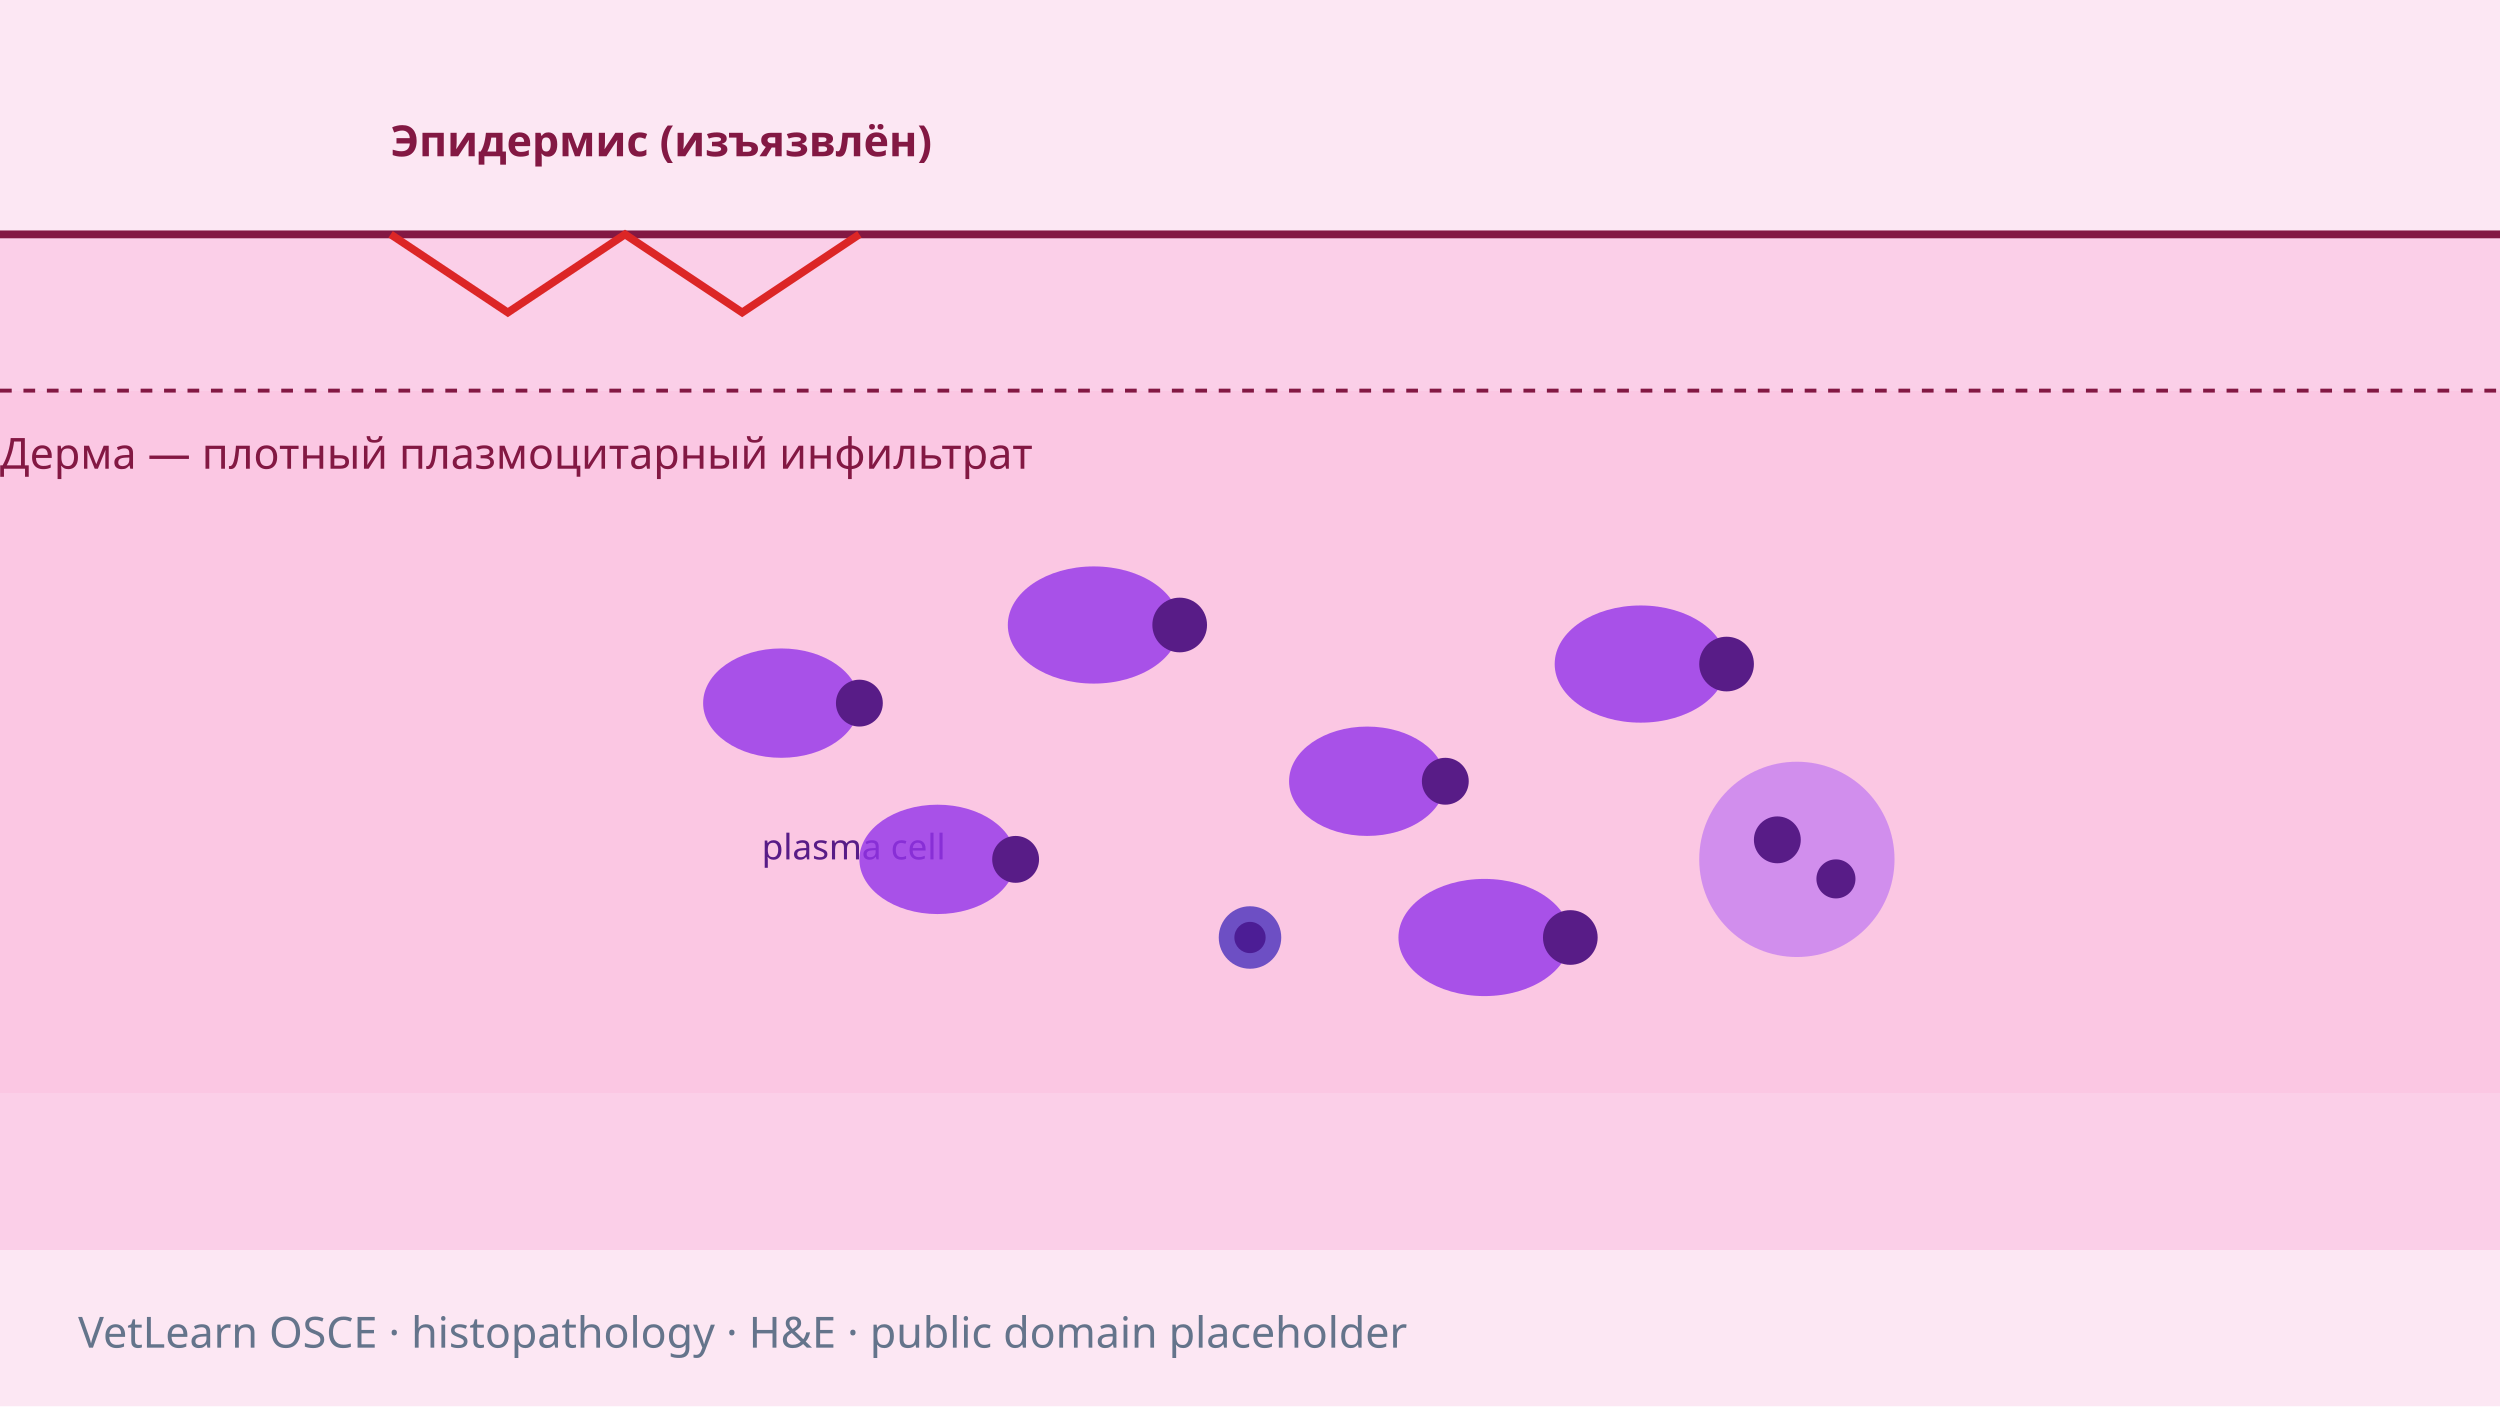
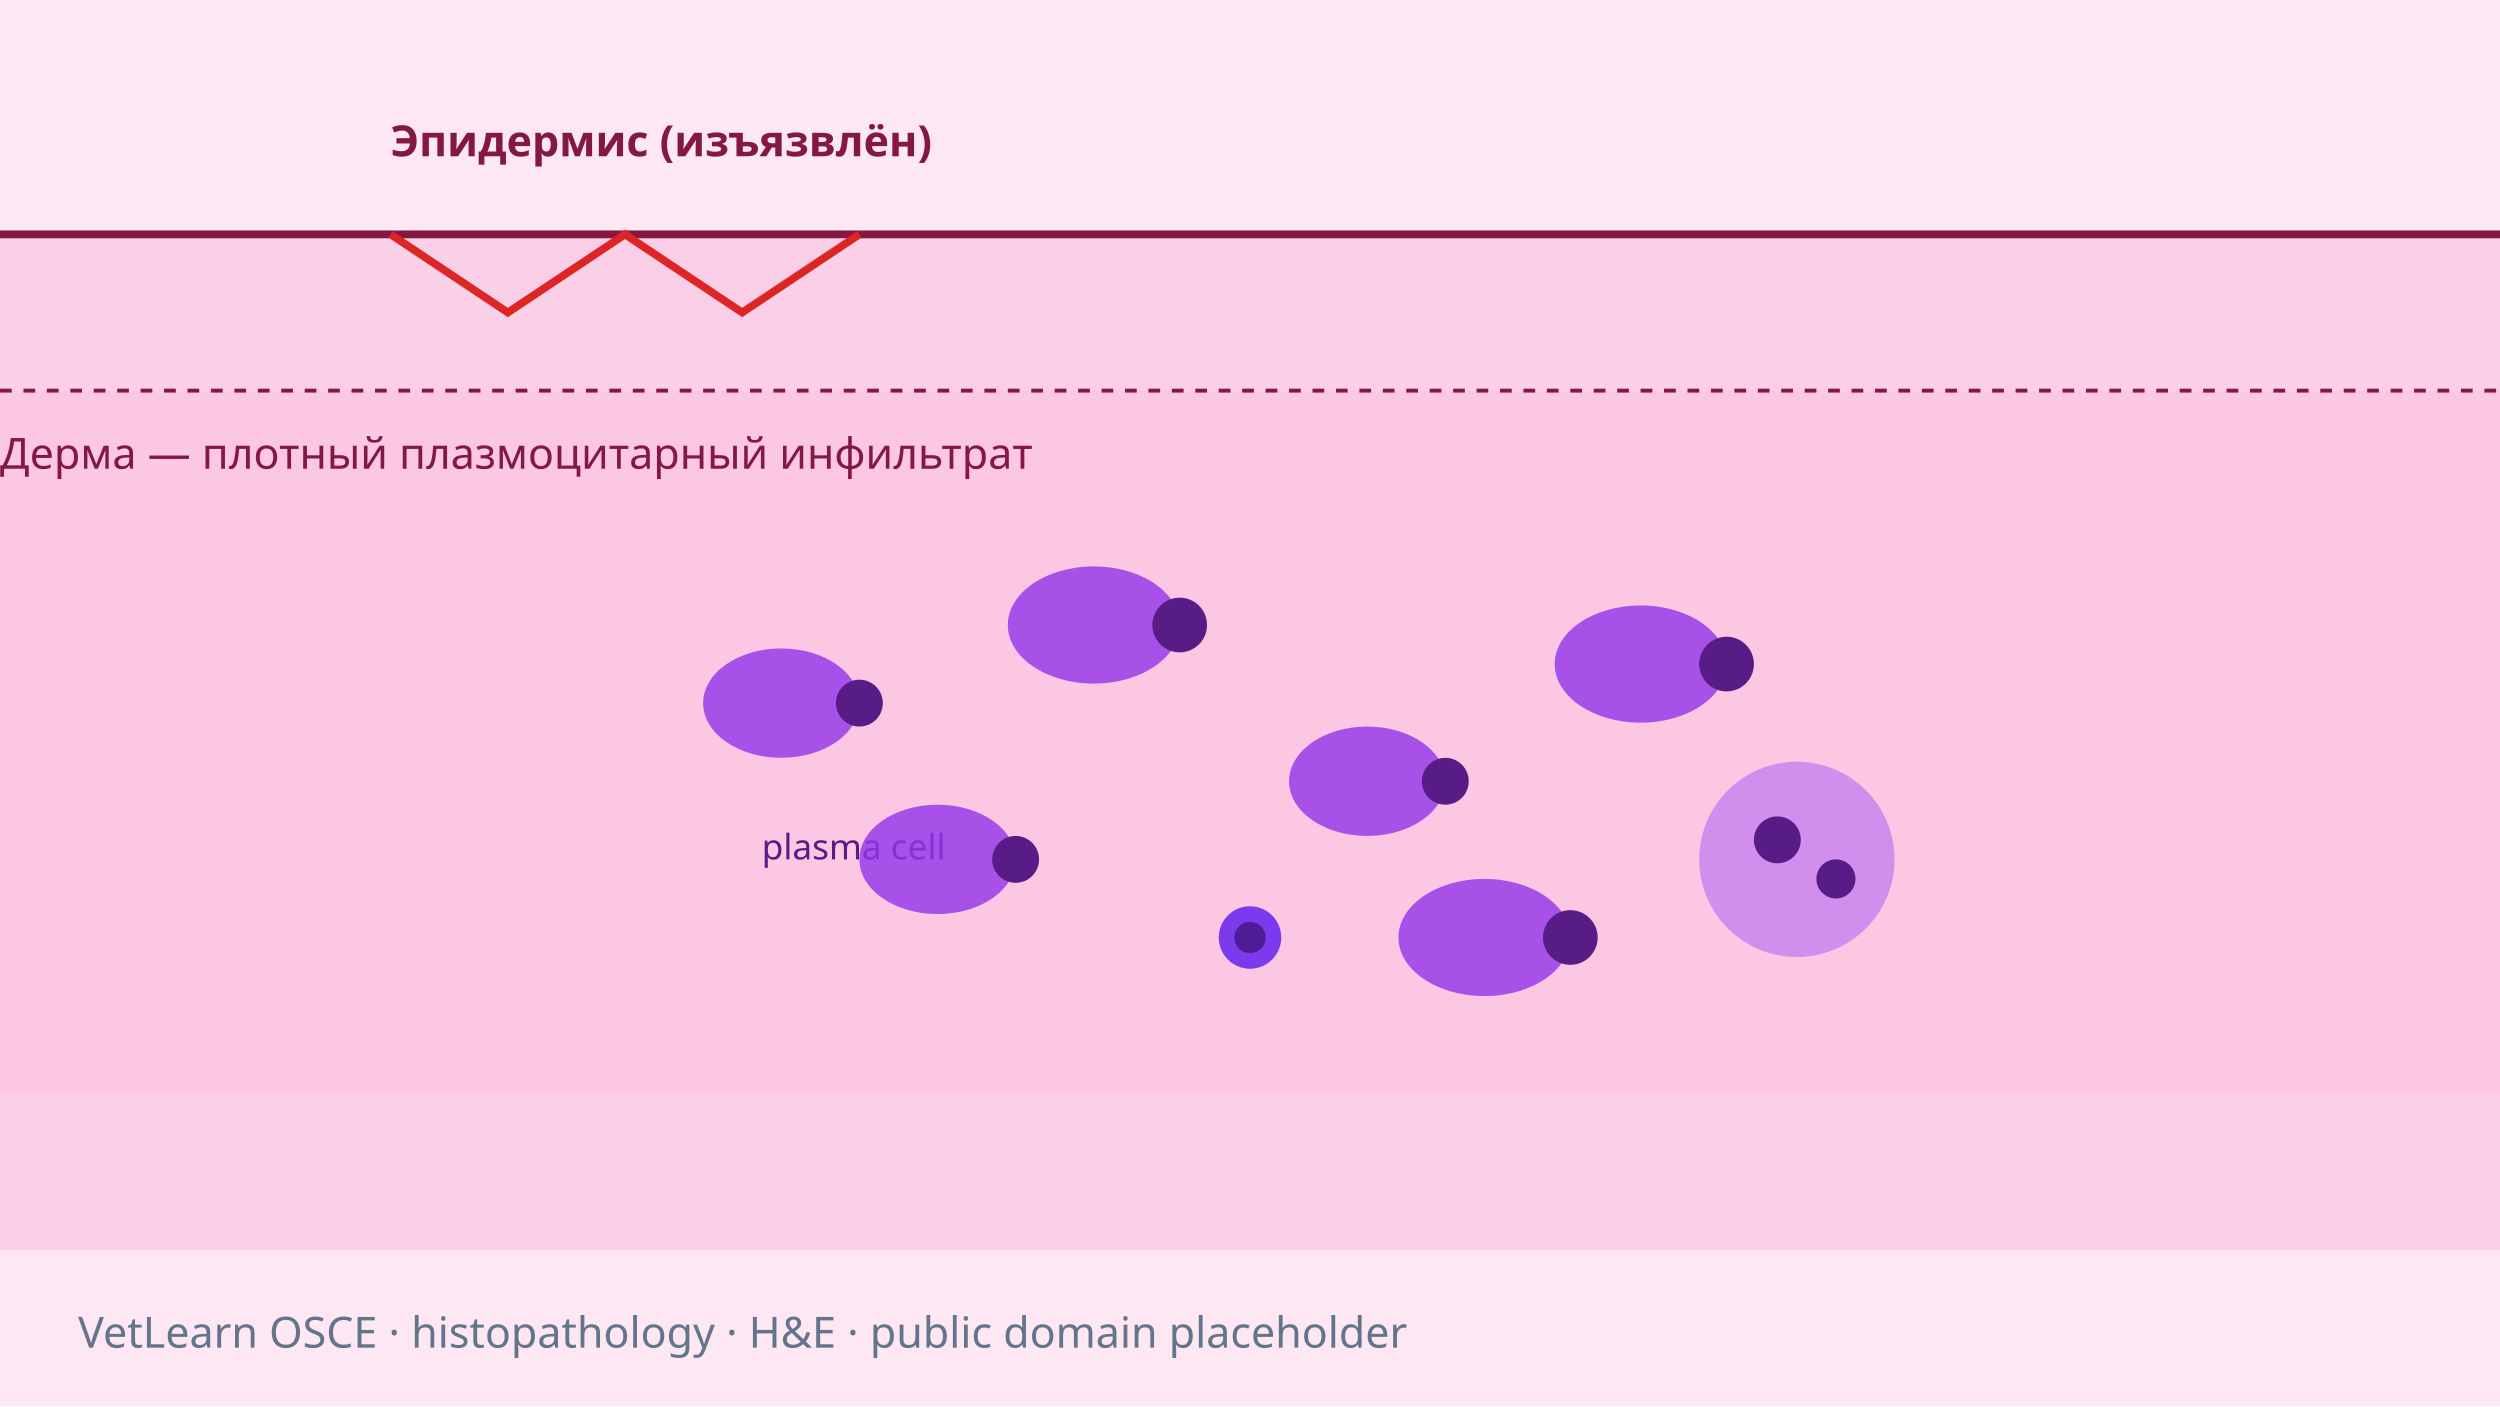
<svg xmlns="http://www.w3.org/2000/svg" viewBox="0 0 640 360" width="640" height="360">
  <rect width="640" height="360" fill="#FCE7F3" />
  <rect x="0" y="60" width="640" height="40" fill="#FBCFE8" />
  <rect x="0" y="100" width="640" height="180" fill="#F9A8D4" opacity="0.5" />
  <rect x="0" y="280" width="640" height="40" fill="#FBCFE8" />
  <line x1="0" y1="60" x2="640" y2="60" stroke="#831843" stroke-width="2" />
  <line x1="0" y1="100" x2="640" y2="100" stroke="#831843" stroke-width="1" stroke-dasharray="3 3" />
  <g>
    <ellipse cx="200" cy="180" rx="20" ry="14" fill="#9333EA" opacity="0.8" />
    <circle cx="220" cy="180" r="6" fill="#581C87" />
    <text x="195" y="220" font-family="sans-serif" font-size="9" fill="#581C87">plasma cell</text>
    <ellipse cx="280" cy="160" rx="22" ry="15" fill="#9333EA" opacity="0.8" />
    <circle cx="302" cy="160" r="7" fill="#581C87" />
    <ellipse cx="350" cy="200" rx="20" ry="14" fill="#9333EA" opacity="0.8" />
    <circle cx="370" cy="200" r="6" fill="#581C87" />
    <ellipse cx="420" cy="170" rx="22" ry="15" fill="#9333EA" opacity="0.8" />
    <circle cx="442" cy="170" r="7" fill="#581C87" />
    <ellipse cx="240" cy="220" rx="20" ry="14" fill="#9333EA" opacity="0.8" />
    <circle cx="260" cy="220" r="6" fill="#581C87" />
    <ellipse cx="380" cy="240" rx="22" ry="15" fill="#9333EA" opacity="0.8" />
    <circle cx="402" cy="240" r="7" fill="#581C87" />
-     <circle cx="320" cy="240" r="8" fill="#6D4FC4" />
+     <circle cx="320" cy="240" r="8" fill="#7C3AED" />
    <circle cx="320" cy="240" r="4" fill="#4C1D95" />
    <circle cx="460" cy="220" r="25" fill="#A855F7" opacity="0.5" />
    <circle cx="455" cy="215" r="6" fill="#581C87" />
    <circle cx="470" cy="225" r="5" fill="#581C87" />
  </g>
  <path d="M 100 60 L 130 80 L 160 60 L 190 80 L 220 60" stroke="#DC2626" stroke-width="2" fill="none" />
  <text x="100" y="40" font-family="sans-serif" font-size="11" fill="#831843" font-weight="bold">Эпидермис (изъязвлён)</text>
  <text x="0" y="120" font-family="sans-serif" font-size="11" fill="#831843">Дерма — плотный плазмоцитарный инфильтрат</text>
  <text x="20" y="345" font-family="sans-serif" font-size="11" fill="#64748B">VetLearn OSCE · histopathology · H&amp;E · public domain placeholder</text>
</svg>
